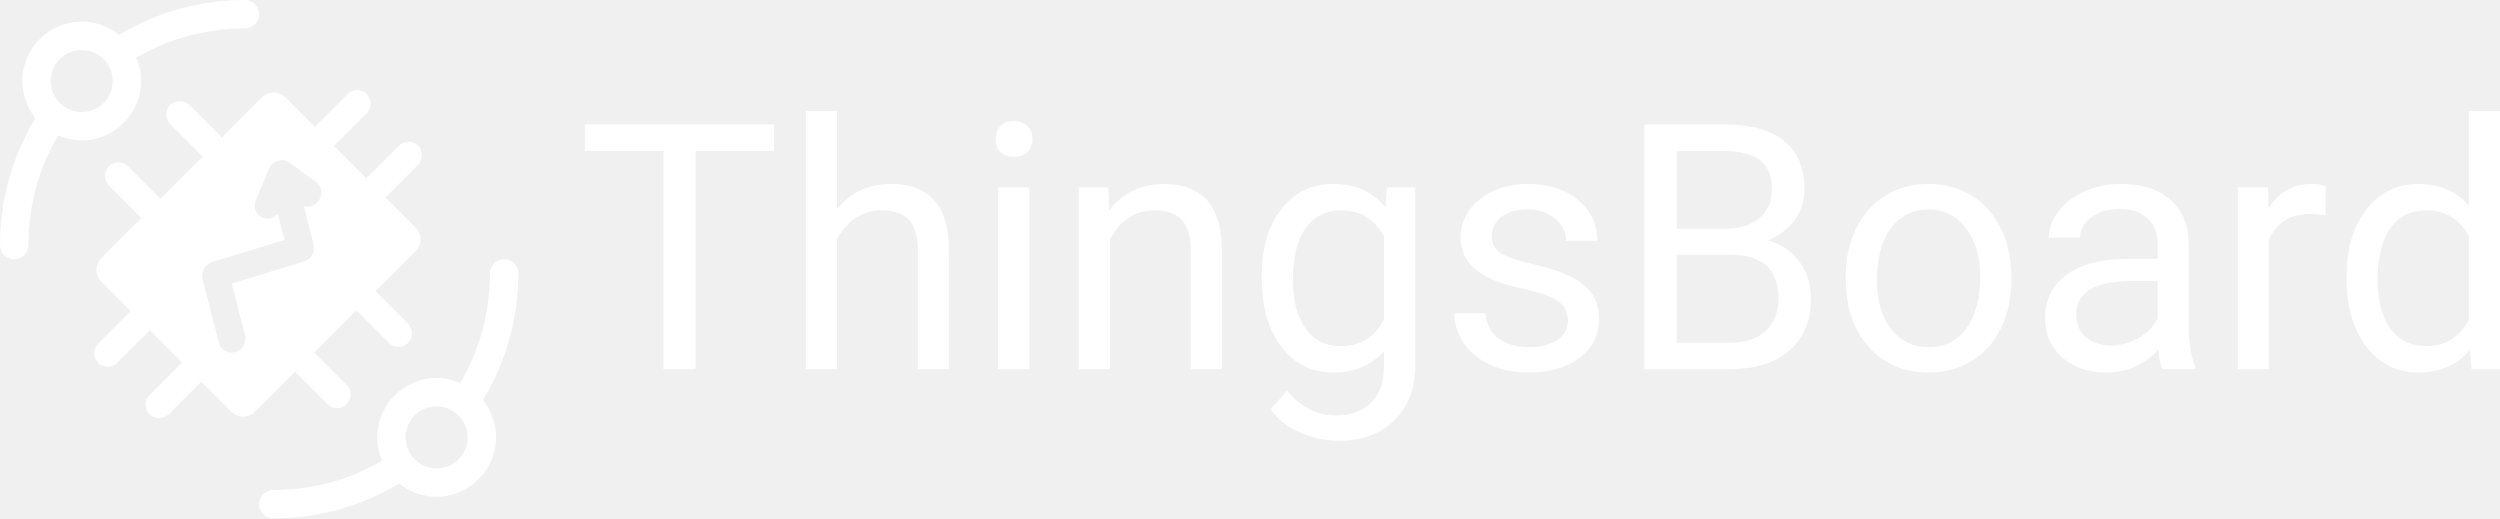
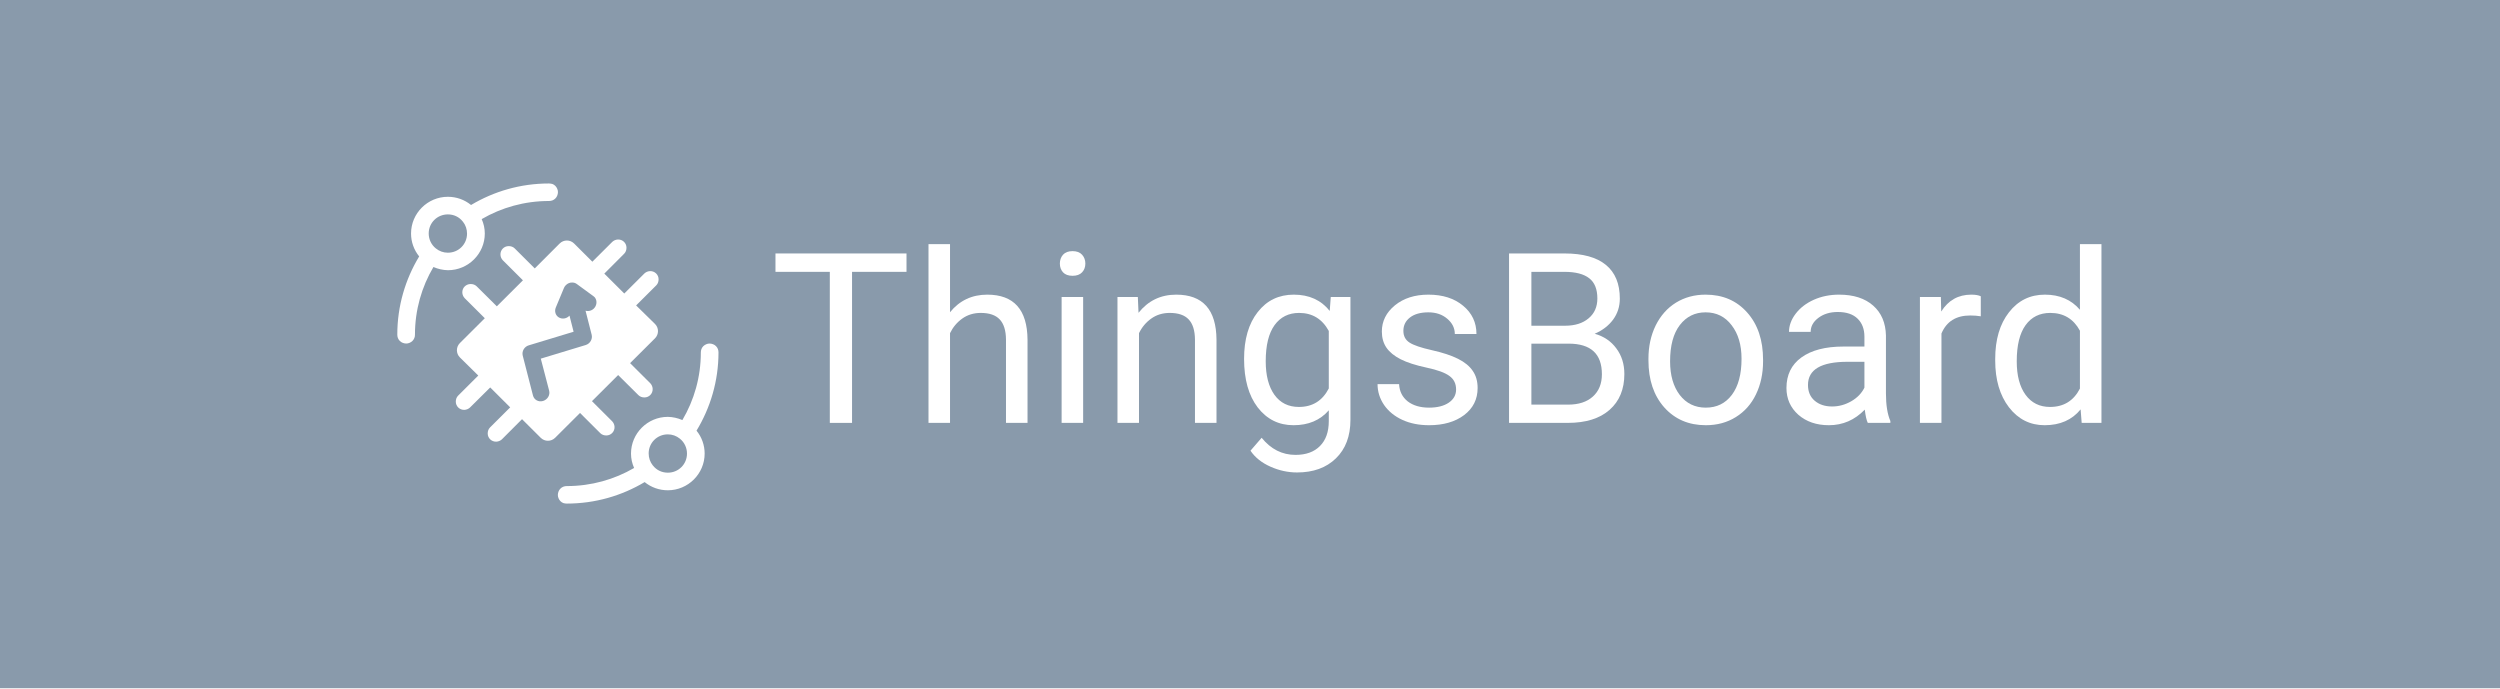
- <svg xmlns="http://www.w3.org/2000/svg" id="svg2" height="320" width="1543.4" version="1.1" viewBox="0 0 1543.427 320">
-   <g id="layer1" transform="translate(0 -732.36)">
-     <g stroke-width="28">
-       <g id="g5204-0" transform="matrix(-.66287 .69913 -.66371 -.70001 863.46 1410.6)">
-         <g id="g5175-6" transform="translate(2.5254 3.0305)" />
-         <g id="g5175-9-8" transform="translate(41.25 -30.543)" stroke-width="28" />
-       </g>
-       <g id="g5175-6-35" transform="matrix(.57657 .52719 -.57729 .52786 584.63 346.6)" />
-       <g id="g5204-0-5-0" transform="matrix(.66287 -.69913 .66371 .70001 -543.46 380.47)">
-         <g id="g5175-6-35-9" transform="translate(2.5254 3.0305)" />
-         <g id="g5175-9-8-2-6" transform="translate(41.25 -30.543)" stroke-width="28" />
-       </g>
-     </g>
-     <g id="text4279" transform="translate(0 732.36)" fill="#305680">
-       <g id="g9352" fill="#fff">
-         <g id="g4241" transform="translate(-.000061238 -732.36)">
-           <path id="path4278" style="color-rendering:auto;text-decoration-color:#000000;color:#000000;isolation:auto;mix-blend-mode:normal;shape-rendering:auto;solid-color:#000000;block-progression:tb;text-decoration-line:none;text-decoration-style:solid;image-rendering:auto;white-space:normal;text-indent:0;text-transform:none" d="m151.13 732.36c-28.363 0-54.915 7.915-77.613 21.537-6.472-5.262-14.605-8.191-23.067-8.194a8.766 8.766 0 0 0 -0.004 0c-20.154 0.001-36.679 16.528-36.678 36.682a8.766 8.766 0 0 0 0 0.011c0.01 8.415 2.927 16.483 8.103 22.927-13.83 22.83-21.87 49.58-21.87 78.17a8.766 8.766 0 1 0 17.531 0c0-24.702 6.719-47.748 18.378-67.574 4.566 1.985 9.473 3.15 14.519 3.157a8.766 8.766 0 0 0 0.012 0c20.155 0.001 36.683-16.527 36.682-36.682a8.766 8.766 0 0 0 0 -0.004c-0.002-4.999-1.139-9.863-3.083-14.397 19.717-11.484 42.585-18.095 67.085-18.095a8.766 8.766 0 1 0 0 -17.531zm-100.69 30.88c5.913 0.002 11.191 2.512 14.836 7.077a8.766 8.766 0 0 0 0.183 0.215c2.671 3.38 4.133 7.553 4.134 11.863-0.002 10.677-8.468 19.144-19.144 19.148-4.37-0.008-8.601-1.509-12-4.255a8.766 8.766 0 0 0 -0.012 -0.009c-4.514-3.633-7.136-9.098-7.144-14.893 0.003-10.677 8.47-19.144 19.148-19.146z" />
-           <path id="path4486-0-9-6-9-7-6-5" style="color-rendering:auto;text-decoration-color:#000000;color:#000000;isolation:auto;mix-blend-mode:normal;shape-rendering:auto;solid-color:#000000;block-progression:tb;text-decoration-line:none;text-decoration-style:solid;image-rendering:auto;white-space:normal;text-indent:0;text-transform:none" d="m66.992 835.19c-1.492 1.558-2.366 3.71-2.258 6.071 0.096 2.045 0.913 4.02 2.337 5.518 6.805 6.856 20.223 20.223 20.223 20.223l11.844-11.83s-12.973-12.961-20.176-20.171c-1.604-1.633-3.75-2.314-6.012-2.324-2.358-0.011-4.467 0.954-5.959 2.512zm32.147 19.983-36.639 36.639c-3.975 3.976-3.975 10.421 0 14.397l18.156 18.156 31.753 31.753 30.478 30.478c3.976 3.976 10.422 3.976 14.398 0l24.791-24.791 37.914-37.914 36.639-36.639c3.975-3.976 3.975-10.422-0.001-14.398l-18.63-18.63-31.75-31.76-30.01-30c-3.976-3.975-10.421-3.975-14.397 0l-24.79 24.79-37.91 37.91zm37.911-37.91s-12.973-12.961-20.176-20.171c-1.604-1.633-3.75-2.314-6.012-2.324-4.717-0.023-8.434 3.862-8.217 8.583 0.096 2.045 0.913 4.02 2.337 5.518 6.805 6.856 20.223 20.223 20.223 20.223l11.844-11.83zm69.193 5.213s12.961-12.973 20.171-20.176c1.633-1.604 2.314-3.75 2.324-6.012 0.022-4.717-3.862-8.434-8.583-8.217-2.045 0.096-4.02 0.913-5.518 2.337-6.856 6.805-20.223 20.223-20.223 20.223l11.83 11.844zm31.753 31.753s12.961-12.973 20.171-20.176c1.633-1.604 2.314-3.75 2.324-6.012 0.022-4.717-3.862-8.434-8.583-8.217-2.045 0.096-4.02 0.913-5.518 2.337-6.856 6.805-20.223 20.223-20.223 20.223l11.83 11.844zm-18.009 69.667s12.973 12.961 20.178 20.169c1.604 1.632 3.75 2.314 6.012 2.324 4.717 0.022 8.434-3.861 8.217-8.583l-0.002 0.002c-0.096-2.045-0.914-4.021-2.338-5.519-6.805-6.856-20.222-20.222-20.222-20.222l-11.844 11.83zm-37.914 37.914s12.973 12.961 20.178 20.169c1.604 1.632 3.75 2.314 6.012 2.324 4.717 0.023 8.434-3.861 8.217-8.583h-0.002c-0.096-2.045-0.913-4.021-2.337-5.518-6.805-6.856-20.223-20.223-20.223-20.223l-11.844 11.83zm-69.667-5.687s-12.961 12.973-20.169 20.178c-1.632 1.604-2.314 3.75-2.324 6.012-0.023 4.717 3.861 8.434 8.583 8.217h-0.002c2.045-0.096 4.02-0.913 5.518-2.337 6.856-6.805 20.223-20.223 20.223-20.223l-11.82-11.84zm-31.743-31.74s-12.961 12.973-20.169 20.178c-1.632 1.604-2.314 3.75-2.324 6.012-0.023 4.717 3.861 8.434 8.583 8.217h-0.002c2.045-0.096 4.02-0.913 5.518-2.337 6.856-6.805 20.223-20.223 20.223-20.223l-11.829-11.85zm87.237-90.554c1.679-1.706 3.967-2.66 6.297-2.626 1.663 0.024 3.253 0.55 4.562 1.51l16.499 12.1c3.201 2.297 4.144 6.659 2.231 10.312-1.914 3.653-6.123 5.524-9.951 4.423l6.124 23.948c1.113 4.352-1.564 8.968-5.983 10.317l-44.642 13.631 8.246 31.883c1.173 4.37-1.502 9.044-5.955 10.407s-8.976-1.111-10.068-5.505l-10.282-39.769c-1.127-4.356 1.549-8.985 5.976-10.338l44.661-13.637-4.122-16.118c-2.763 3.064-7.234 3.808-10.586 1.762-3.353-2.047-4.614-6.29-2.986-10.047l8.117-19.454c0.433-1.038 1.067-1.989 1.862-2.797z" fill-rule="evenodd" />
-           <path id="path4278-5" style="color-rendering:auto;text-decoration-color:#000000;color:#000000;isolation:auto;mix-blend-mode:normal;shape-rendering:auto;solid-color:#000000;block-progression:tb;text-decoration-line:none;text-decoration-style:solid;image-rendering:auto;white-space:normal;text-indent:0;text-transform:none" d="m168.87 1052.4c28.363 0 54.915-7.915 77.614-21.538 6.472 5.262 14.605 8.192 23.067 8.194a8.766 8.766 0 0 0 0.004 0c20.155-0.001 36.68-16.528 36.679-36.682a8.766 8.766 0 0 0 0 -0.011c-0.01-8.415-2.927-16.484-8.103-22.927 13.825-22.82 21.866-49.572 21.866-78.162a8.766 8.766 0 1 0 -17.531 0c0 24.703-6.719 47.749-18.378 67.575-4.566-1.985-9.473-3.15-14.519-3.157a8.766 8.766 0 0 0 -0.012 0c-20.155-0.001-36.683 16.527-36.682 36.682 0.002 4.999 1.139 9.863 3.083 14.397-19.717 11.484-42.586 18.095-67.086 18.095a8.766 8.766 0 1 0 0 17.531zm100.69-30.875c-5.913 0-11.191-2.512-14.836-7.077a8.766 8.766 0 0 0 -0.183 -0.215c-2.671-3.38-4.133-7.553-4.134-11.863 0.002-10.677 8.468-19.144 19.144-19.148 4.37 0.008 8.601 1.509 12 4.255a8.766 8.766 0 0 0 0.012 0.009c4.514 3.633 7.136 9.098 7.144 14.893-0.003 10.677-8.47 19.145-19.148 19.146z" />
-         </g>
-         <g id="g8299">
-           <path id="path4345" d="m477.92 93.229h-48.56v134.68h-19.818v-134.68h-48.456v-16.394h116.83v16.394z" />
-           <path id="path4347" d="m516.72 129.23q12.762-15.668 33.203-15.668 35.59 0 35.901 40.155v74.188h-19.196v-74.292q-0.104-12.14-5.603-17.95-5.396-5.811-16.913-5.811-9.338 0-16.394 4.981-7.056 4.981-10.999 13.074v79.999h-19.196v-159.38h19.196v60.699z" />
-           <path id="path4349" d="m635.43 227.91h-19.196v-112.27h19.196v112.27zm-20.76-142.05q0-4.669 2.801-7.886 2.905-3.217 8.508-3.217t8.508 3.217 2.905 7.886q0 4.669-2.905 7.782t-8.508 3.113-8.508-3.113q-2.801-3.113-2.801-7.782z" />
-           <path id="path4351" d="m684.19 115.64 0.623 14.111q12.866-16.187 33.618-16.187 35.59 0 35.901 40.155v74.188h-19.196v-74.292q-0.104-12.14-5.603-17.95-5.396-5.811-16.913-5.811-9.338 0-16.394 4.981-7.056 4.981-10.999 13.074v79.999h-19.196v-112.27h18.158z" />
-           <path id="path4353" d="m778.92 170.84q0-26.251 12.14-41.711 12.14-15.564 32.166-15.564 20.544 0 32.062 14.526l0.934-12.451h17.535v109.57q0 21.79-12.97 34.344-12.866 12.555-34.656 12.555-12.14 0-23.761-5.188t-17.743-14.215l9.961-11.517q12.347 15.253 30.194 15.253 14.008 0 21.79-7.886 7.886-7.886 7.886-22.205v-9.65q-11.517 13.281-31.439 13.281-19.714 0-31.958-15.875-12.14-15.875-12.14-43.268zm19.299 2.179q0 18.988 7.782 29.883 7.782 10.791 21.79 10.791 18.158 0 26.666-16.498v-51.257q-8.82-16.083-26.459-16.083-14.008 0-21.893 10.895-7.886 10.895-7.886 32.269z" />
-           <path id="path4355" d="m967.98 198.13q0-7.782-5.914-12.036-5.811-4.358-20.441-7.471-14.526-3.113-23.138-7.471-8.508-4.358-12.659-10.376-4.047-6.018-4.047-14.319 0-13.8 11.621-23.346 11.725-9.546 29.883-9.546 19.092 0 30.92 9.857 11.932 9.857 11.932 25.214h-19.299q0-7.886-6.744-13.593-6.641-5.707-16.809-5.707-10.48 0-16.394 4.565-5.914 4.565-5.914 11.932 0 6.952 5.499 10.48 5.499 3.528 19.818 6.744 14.423 3.217 23.346 7.678 8.923 4.462 13.177 10.791 4.358 6.226 4.358 15.253 0 15.045-12.036 24.176-12.036 9.027-31.232 9.027-13.489 0-23.865-4.773t-16.29-13.281q-5.811-8.612-5.811-18.573h19.196q0.519 9.65 7.678 15.356 7.263 5.603 19.092 5.603 10.895 0 17.432-4.358 6.641-4.462 6.641-11.829z" />
-           <path id="path4357" d="m1015.2 227.91v-151.07h49.39q24.591 0 36.938 10.168 12.451 10.168 12.451 30.09 0 10.583-6.018 18.781-6.018 8.093-16.394 12.555 12.244 3.424 19.299 13.074 7.159 9.546 7.159 22.827 0 20.337-13.178 31.958t-37.25 11.621h-52.399zm19.922-70.66v54.37h32.892q13.904 0 21.893-7.159 8.093-7.263 8.093-19.922 0-27.289-29.675-27.289h-33.203zm0-15.979h30.09q13.074 0 20.856-6.537 7.886-6.537 7.886-17.743 0-12.451-7.263-18.054-7.263-5.707-22.101-5.707h-29.468v48.041z" />
-           <path id="path4359" d="m1139.5 170.74q0-16.498 6.433-29.675 6.537-13.177 18.054-20.337 11.621-7.159 26.459-7.159 22.931 0 37.042 15.875 14.215 15.875 14.215 42.23v1.349q0 16.394-6.329 29.468-6.226 12.97-17.95 20.233-11.621 7.263-26.77 7.263-22.827 0-37.042-15.875-14.1-15.88-14.1-42.02v-1.349zm19.299 2.283q0 18.677 8.612 29.987 8.716 11.31 23.242 11.31 14.63 0 23.242-11.414 8.612-11.517 8.612-32.166 0-18.469-8.82-29.883-8.716-11.517-23.242-11.517-14.215 0-22.931 11.31-8.716 11.31-8.716 32.373z" />
-           <path id="path4361" d="m1335.1 227.91q-1.66-3.32-2.698-11.829-13.385 13.904-31.958 13.904-16.602 0-27.289-9.338-10.584-9.442-10.584-23.865 0-17.535 13.281-27.185 13.385-9.753 37.561-9.753h18.677v-8.82q0-10.065-6.018-15.979-6.018-6.018-17.743-6.018-10.272 0-17.224 5.188-6.952 5.188-6.952 12.555h-19.299q0-8.405 5.914-16.187 6.018-7.886 16.186-12.451 10.272-4.565 22.516-4.565 19.403 0 30.402 9.753 10.998 9.65 11.414 26.666v51.672q0 15.46 3.943 24.591v1.66h-20.129zm-31.854-14.63q9.027 0 17.12-4.669 8.093-4.669 11.725-12.14v-23.035h-15.045q-35.278 0-35.278 20.648 0 9.027 6.018 14.111 6.018 5.084 15.46 5.084z" />
-           <path id="path4363" d="m1435.8 132.87q-4.358-0.726-9.442-0.726-18.884 0-25.629 16.083v79.688h-19.196v-112.27h18.677l0.311 12.97q9.442-15.045 26.77-15.045 5.603 0 8.508 1.453v17.847z" />
-           <path id="path4365" d="m1448.7 170.84q0-25.836 12.244-41.504 12.244-15.771 32.062-15.771 19.714 0 31.232 13.489v-58.521h19.196v159.38h-17.639l-0.934-12.036q-11.517 14.111-32.062 14.111-19.507 0-31.854-15.979-12.244-15.979-12.244-41.711v-1.453zm19.196 2.179q0 19.092 7.886 29.883 7.886 10.791 21.79 10.791 18.262 0 26.666-16.394v-51.569q-8.612-15.875-26.459-15.875-14.111 0-21.997 10.895-7.886 10.895-7.886 32.269z" />
-         </g>
-       </g>
-     </g>
+ <svg xmlns="http://www.w3.org/2000/svg" width="436" height="120" viewBox="0 0 436 120" fill="none">
+   <rect width="436" height="120" fill="#899AAB" />
+   <g clip-path="url(#clip0_18837_22565)">
+     <path d="M123.766 59.913C123.976 59.913 124.169 59.965 124.361 60.035C124.554 60.105 124.729 60.227 124.869 60.366C125.009 60.506 125.131 60.68 125.201 60.872C125.271 61.064 125.306 61.257 125.306 61.466C125.306 66.455 123.888 71.13 121.473 75.107C122.383 76.224 122.891 77.637 122.891 79.103C122.891 82.626 120.004 85.505 116.469 85.505C114.981 85.505 113.564 85 112.427 84.075C108.454 86.448 103.816 87.825 98.847 87.825C98.637 87.825 98.444 87.791 98.252 87.738C98.059 87.668 97.884 87.547 97.744 87.407C97.604 87.25 97.481 87.093 97.411 86.901C97.323 86.71 97.289 86.517 97.289 86.308C97.289 86.099 97.341 85.907 97.411 85.715C97.481 85.523 97.604 85.349 97.744 85.209C97.884 85.069 98.059 84.947 98.252 84.877C98.444 84.807 98.637 84.772 98.847 84.772C103.134 84.772 107.141 83.621 110.589 81.615C110.239 80.83 110.047 79.975 110.047 79.103C110.047 75.579 112.934 72.7 116.469 72.7C117.344 72.718 118.202 72.91 119.007 73.259C121.054 69.787 122.226 65.775 122.226 61.466C122.226 61.257 122.262 61.064 122.332 60.872C122.402 60.68 122.524 60.506 122.664 60.366C122.821 60.227 122.979 60.105 123.172 60.035C123.364 59.948 123.556 59.913 123.766 59.913ZM116.469 75.753C114.614 75.753 113.127 77.219 113.127 79.085C113.127 79.835 113.371 80.568 113.844 81.161C113.861 81.179 113.861 81.179 113.879 81.196C114.509 81.999 115.436 82.434 116.469 82.435C118.324 82.435 119.811 80.969 119.811 79.103C119.811 78.091 119.356 77.132 118.569 76.504C117.974 76.015 117.239 75.753 116.469 75.753ZM107.754 41.77C108.576 41.735 109.259 42.38 109.259 43.2C109.259 43.584 109.136 43.968 108.856 44.247C107.719 45.398 105.759 47.352 105.391 47.719L108.874 51.19C109.066 50.998 111.254 48.818 112.391 47.684C112.654 47.439 113.004 47.3 113.354 47.282C114.177 47.248 114.859 47.893 114.859 48.713C114.859 49.097 114.737 49.481 114.457 49.76C113.25 50.963 111.152 53.054 110.939 53.266L114.229 56.493C114.929 57.191 114.929 58.308 114.229 59.006L109.888 63.332C109.941 63.384 112.251 65.67 113.424 66.856C113.669 67.118 113.808 67.467 113.826 67.815C113.861 68.635 113.214 69.315 112.391 69.315C112.007 69.315 111.622 69.194 111.342 68.915C110.1 67.694 107.896 65.497 107.806 65.408L103.239 69.961C103.239 69.961 105.584 72.282 106.774 73.485C107.019 73.747 107.159 74.097 107.177 74.445C107.211 75.265 106.563 75.945 105.741 75.945C105.356 75.945 104.971 75.823 104.691 75.544C103.431 74.288 101.156 72.019 101.156 72.019L96.816 76.347C96.116 77.044 94.997 77.044 94.297 76.347L91.042 73.102C90.867 73.293 88.679 75.492 87.524 76.626C87.262 76.87 86.911 77.009 86.561 77.026C85.739 77.061 85.057 76.416 85.056 75.597C85.056 75.213 85.179 74.829 85.459 74.55C86.666 73.346 88.784 71.235 88.976 71.043L85.494 67.571C85.319 67.746 83.114 69.944 81.959 71.078C81.696 71.322 81.346 71.462 80.996 71.48C80.174 71.514 79.491 70.868 79.491 70.049C79.491 69.665 79.614 69.281 79.894 69.002C81.102 67.798 83.235 65.67 83.411 65.495L80.209 62.338C79.509 61.64 79.509 60.523 80.209 59.825L84.549 55.499C84.32 55.272 82.151 53.126 81.031 51.992C80.786 51.731 80.646 51.382 80.629 51.033C80.611 50.615 80.769 50.23 81.031 49.969C81.294 49.707 81.662 49.532 82.082 49.532C82.467 49.532 82.852 49.655 83.132 49.934C84.339 51.12 86.422 53.196 86.649 53.423L91.199 48.888C90.919 48.609 88.802 46.497 87.681 45.381C87.436 45.119 87.297 44.787 87.279 44.421C87.244 43.601 87.891 42.921 88.714 42.921C89.099 42.921 89.484 43.043 89.763 43.322C90.936 44.491 93.001 46.55 93.263 46.812L97.604 42.467C98.304 41.77 99.424 41.769 100.124 42.467L103.308 45.643C103.676 45.276 105.707 43.252 106.792 42.171C107.054 41.927 107.404 41.787 107.754 41.77ZM99.792 49.272C99.389 49.254 98.987 49.428 98.689 49.725C98.549 49.864 98.426 50.038 98.356 50.213L96.939 53.615C96.659 54.261 96.869 55.01 97.464 55.359C98.059 55.708 98.829 55.587 99.319 55.046L100.036 57.855L92.214 60.227C91.444 60.453 90.972 61.256 91.164 62.023L92.949 68.967C93.141 69.734 93.929 70.171 94.717 69.927C95.504 69.683 95.976 68.88 95.766 68.112L94.314 62.547L102.137 60.175C102.906 59.948 103.379 59.128 103.186 58.378L102.119 54.19C102.784 54.382 103.519 54.068 103.851 53.423C104.184 52.778 104.026 52.01 103.484 51.644L100.596 49.532C100.369 49.358 100.089 49.272 99.792 49.272ZM95.731 32C95.941 32 96.134 32.035 96.344 32.087C96.536 32.157 96.711 32.279 96.851 32.419C96.991 32.576 97.113 32.733 97.183 32.925C97.271 33.117 97.306 33.308 97.306 33.518C97.306 33.727 97.253 33.919 97.183 34.111C97.113 34.303 96.991 34.478 96.851 34.617C96.711 34.757 96.536 34.879 96.344 34.948C96.151 35.018 95.959 35.053 95.749 35.053C91.461 35.053 87.454 36.205 84.007 38.211C84.356 38.996 84.549 39.851 84.549 40.723C84.549 44.246 81.662 47.125 78.127 47.125C77.252 47.108 76.394 46.916 75.589 46.567C73.541 50.039 72.369 54.051 72.369 58.36C72.386 58.57 72.334 58.761 72.263 58.953C72.194 59.145 72.071 59.319 71.931 59.459C71.774 59.599 71.616 59.721 71.424 59.791C71.231 59.878 71.039 59.913 70.829 59.913C70.619 59.913 70.427 59.861 70.234 59.791C70.042 59.721 69.866 59.599 69.726 59.459C69.586 59.319 69.464 59.145 69.394 58.953C69.324 58.761 69.289 58.57 69.289 58.36C69.289 53.371 70.689 48.713 73.104 44.718C72.194 43.601 71.686 42.188 71.686 40.723C71.686 37.199 74.574 34.32 78.109 34.32C79.597 34.32 81.014 34.826 82.151 35.751C86.124 33.378 90.761 32 95.731 32ZM78.109 37.391C76.254 37.391 74.766 38.856 74.766 40.723C74.766 41.734 75.221 42.694 76.009 43.322C76.604 43.811 77.339 44.072 78.109 44.072C79.964 44.072 81.451 42.607 81.451 40.74C81.451 39.99 81.207 39.257 80.734 38.664C80.717 38.647 80.716 38.646 80.699 38.629C80.069 37.827 79.141 37.391 78.109 37.391Z" fill="white" />
  </g>
+   <path d="M158.094 47.41H148.596V73.751H144.72V47.41H135.243V44.203H158.094V47.41Z" fill="white" />
+   <path d="M165.684 54.452C167.348 52.409 169.513 51.387 172.178 51.387C176.819 51.387 179.159 54.005 179.2 59.241V73.751H175.445V59.221C175.432 57.638 175.067 56.467 174.35 55.71C173.646 54.952 172.543 54.573 171.042 54.573C169.824 54.573 168.755 54.898 167.835 55.547C166.915 56.197 166.198 57.049 165.684 58.105V73.751H161.93V42.58H165.684V54.452Z" fill="white" />
+   <path d="M188.9 73.751H185.146V51.793H188.9V73.751ZM184.841 45.969C184.841 45.36 185.024 44.846 185.389 44.426C185.768 44.007 186.323 43.797 187.053 43.797C187.784 43.797 188.339 44.007 188.718 44.426C189.096 44.846 189.286 45.36 189.286 45.969C189.286 46.577 189.096 47.085 188.718 47.491C188.339 47.897 187.784 48.099 187.053 48.099C186.323 48.099 185.768 47.897 185.389 47.491C185.024 47.085 184.841 46.577 184.841 45.969Z" fill="white" />
+   <path d="M198.438 51.793L198.56 54.553C200.238 52.442 202.43 51.387 205.135 51.387C209.776 51.387 212.117 54.005 212.157 59.241V73.751H208.403V59.221C208.389 57.638 208.024 56.467 207.307 55.71C206.603 54.952 205.501 54.573 203.999 54.573C202.781 54.573 201.713 54.898 200.793 55.547C199.873 56.197 199.155 57.049 198.641 58.105V73.751H194.887V51.793H198.438Z" fill="white" />
+   <path d="M216.967 62.59C216.967 59.167 217.759 56.447 219.341 54.431C220.924 52.402 223.021 51.387 225.633 51.387C228.311 51.387 230.402 52.334 231.904 54.228L232.086 51.793H235.516V73.224C235.516 76.065 234.67 78.304 232.979 79.941C231.301 81.578 229.042 82.397 226.201 82.397C224.618 82.397 223.069 82.058 221.554 81.382C220.038 80.705 218.881 79.779 218.083 78.602L220.031 76.349C221.641 78.338 223.61 79.332 225.937 79.332C227.764 79.332 229.184 78.818 230.199 77.79C231.227 76.762 231.741 75.314 231.741 73.447V71.559C230.239 73.291 228.19 74.157 225.592 74.157C223.021 74.157 220.938 73.122 219.341 71.052C217.759 68.982 216.967 66.161 216.967 62.59ZM220.742 63.016C220.742 65.492 221.249 67.44 222.264 68.86C223.279 70.267 224.699 70.971 226.526 70.971C228.893 70.971 230.632 69.895 231.741 67.744V57.719C230.591 55.622 228.866 54.573 226.566 54.573C224.74 54.573 223.312 55.284 222.284 56.704C221.256 58.125 220.742 60.229 220.742 63.016Z" fill="white" />
+   <path d="M253.943 67.927C253.943 66.912 253.557 66.127 252.786 65.573C252.028 65.004 250.696 64.517 248.788 64.112C246.894 63.706 245.385 63.219 244.262 62.65C243.153 62.082 242.328 61.406 241.787 60.621C241.259 59.836 240.995 58.903 240.995 57.82C240.995 56.021 241.753 54.499 243.268 53.254C244.797 52.01 246.745 51.387 249.113 51.387C251.602 51.387 253.618 52.03 255.16 53.315C256.716 54.6 257.494 56.244 257.494 58.247H253.72C253.72 57.218 253.28 56.332 252.4 55.588C251.535 54.844 250.439 54.472 249.113 54.472C247.746 54.472 246.677 54.77 245.906 55.365C245.135 55.96 244.75 56.738 244.75 57.699C244.75 58.605 245.108 59.288 245.825 59.748C246.542 60.208 247.834 60.648 249.701 61.067C251.582 61.487 253.104 61.987 254.267 62.569C255.431 63.151 256.29 63.855 256.845 64.68C257.413 65.492 257.697 66.486 257.697 67.663C257.697 69.625 256.912 71.201 255.343 72.392C253.774 73.569 251.737 74.157 249.235 74.157C247.476 74.157 245.92 73.846 244.567 73.224C243.214 72.601 242.152 71.735 241.381 70.626C240.623 69.503 240.244 68.292 240.244 66.993H243.999C244.066 68.252 244.567 69.253 245.5 69.997C246.447 70.727 247.692 71.093 249.235 71.093C250.655 71.093 251.792 70.809 252.644 70.24C253.51 69.659 253.943 68.887 253.943 67.927Z" fill="white" />
+   <path d="M263.177 73.751V44.203H272.837C276.043 44.203 278.451 44.866 280.061 46.192C281.685 47.518 282.497 49.48 282.497 52.077C282.497 53.457 282.104 54.681 281.32 55.75C280.535 56.806 279.466 57.624 278.113 58.206C279.71 58.652 280.968 59.505 281.888 60.763C282.821 62.008 283.288 63.496 283.288 65.228C283.288 67.879 282.429 69.963 280.711 71.478C278.993 72.994 276.564 73.751 273.425 73.751H263.177ZM267.073 59.931V70.565H273.506C275.319 70.565 276.747 70.098 277.789 69.165C278.844 68.218 279.371 66.919 279.371 65.268C279.371 61.71 277.437 59.931 273.567 59.931H267.073ZM267.073 56.806H272.959C274.663 56.806 276.023 56.38 277.038 55.527C278.066 54.675 278.58 53.518 278.58 52.057C278.58 50.433 278.106 49.256 277.159 48.526C276.212 47.782 274.771 47.41 272.837 47.41H267.073V56.806Z" fill="white" />
+   <path d="M287.489 62.569C287.489 60.418 287.909 58.483 288.747 56.765C289.6 55.047 290.777 53.721 292.279 52.787C293.794 51.854 295.519 51.387 297.454 51.387C300.444 51.387 302.859 52.422 304.699 54.492C306.552 56.562 307.479 59.315 307.479 62.752V63.016C307.479 65.153 307.066 67.075 306.241 68.779C305.429 70.47 304.259 71.79 302.73 72.737C301.215 73.684 299.469 74.157 297.494 74.157C294.518 74.157 292.103 73.122 290.249 71.052C288.409 68.982 287.489 66.242 287.489 62.833V62.569ZM291.264 63.016C291.264 65.451 291.825 67.406 292.948 68.881C294.085 70.355 295.6 71.093 297.494 71.093C299.402 71.093 300.917 70.349 302.04 68.86C303.163 67.359 303.724 65.262 303.724 62.569C303.724 60.161 303.149 58.213 301.999 56.724C300.863 55.223 299.348 54.472 297.454 54.472C295.6 54.472 294.105 55.209 292.969 56.684C291.832 58.159 291.264 60.269 291.264 63.016Z" fill="white" />
+   <path d="M325.743 73.751C325.527 73.318 325.351 72.547 325.216 71.438C323.47 73.251 321.387 74.157 318.965 74.157C316.8 74.157 315.021 73.548 313.628 72.331C312.248 71.1 311.558 69.544 311.558 67.663C311.558 65.377 312.424 63.604 314.155 62.346C315.901 61.074 318.349 60.438 321.502 60.438H325.155V58.713C325.155 57.401 324.762 56.359 323.978 55.588C323.193 54.803 322.036 54.411 320.507 54.411C319.168 54.411 318.045 54.749 317.139 55.426C316.232 56.102 315.779 56.921 315.779 57.881H312.004C312.004 56.785 312.39 55.73 313.161 54.715C313.946 53.687 315.001 52.875 316.327 52.28C317.666 51.685 319.134 51.387 320.731 51.387C323.261 51.387 325.243 52.023 326.677 53.295C328.111 54.553 328.855 56.292 328.909 58.51V68.617C328.909 70.633 329.166 72.236 329.68 73.427V73.751H325.743ZM319.513 70.89C320.69 70.89 321.806 70.585 322.862 69.977C323.917 69.368 324.681 68.576 325.155 67.602V63.097H322.212C317.612 63.097 315.312 64.443 315.312 67.135C315.312 68.312 315.704 69.232 316.489 69.895C317.274 70.558 318.282 70.89 319.513 70.89Z" fill="white" />
+   <path d="M345.449 55.162C344.881 55.067 344.265 55.02 343.602 55.02C341.14 55.02 339.469 56.068 338.59 58.165V73.751H334.835V51.793H338.488L338.549 54.33C339.78 52.368 341.526 51.387 343.785 51.387C344.516 51.387 345.07 51.482 345.449 51.671V55.162Z" fill="white" />
+   <path d="M347.965 62.59C347.965 59.221 348.764 56.515 350.36 54.472C351.957 52.415 354.047 51.387 356.631 51.387C359.202 51.387 361.238 52.267 362.74 54.025V42.58H366.494V73.751H363.044L362.861 71.397C361.359 73.237 359.269 74.157 356.59 74.157C354.047 74.157 351.97 73.115 350.36 71.032C348.764 68.948 347.965 66.229 347.965 62.874V62.59ZM351.72 63.016C351.72 65.505 352.234 67.453 353.262 68.86C354.29 70.267 355.711 70.971 357.524 70.971C359.905 70.971 361.644 69.902 362.74 67.764V57.678C361.617 55.608 359.892 54.573 357.564 54.573C355.724 54.573 354.29 55.284 353.262 56.704C352.234 58.125 351.72 60.229 351.72 63.016Z" fill="white" />
+   <defs>
+     <clipPath id="clip0_18837_22565">
+       <rect width="56" height="56" fill="white" transform="translate(69.2889 32)" />
+     </clipPath>
+   </defs>
</svg>
